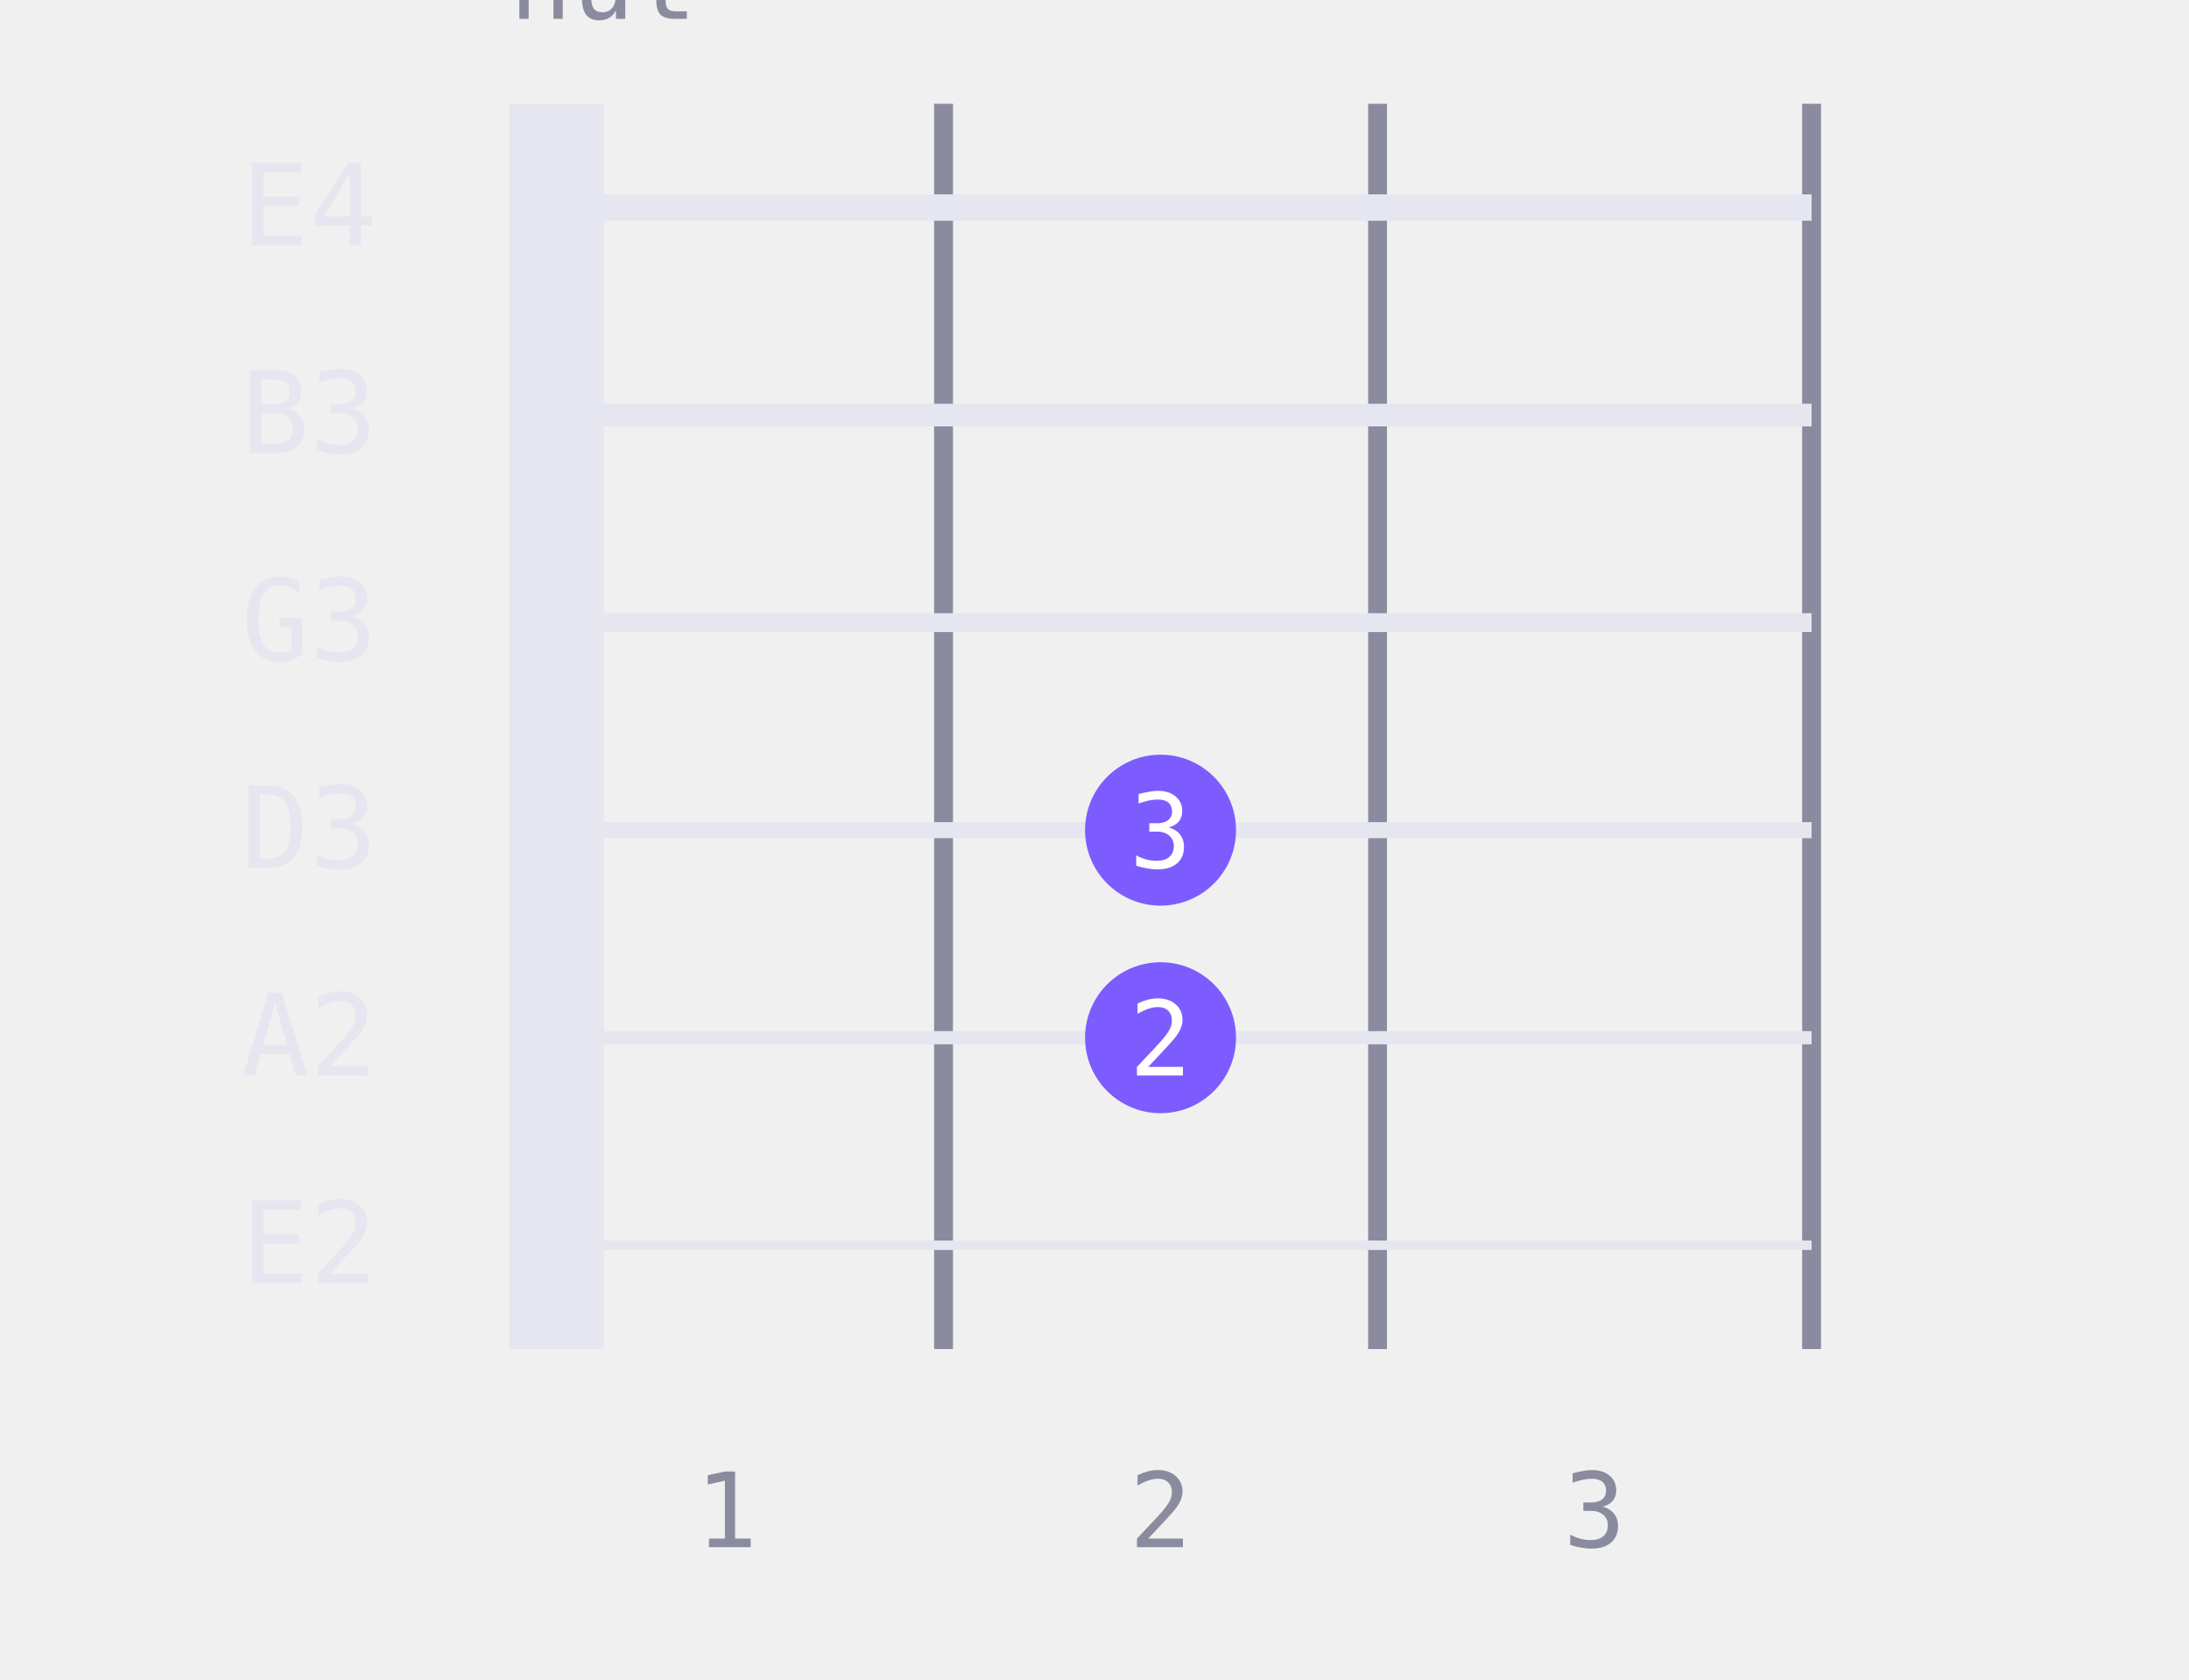
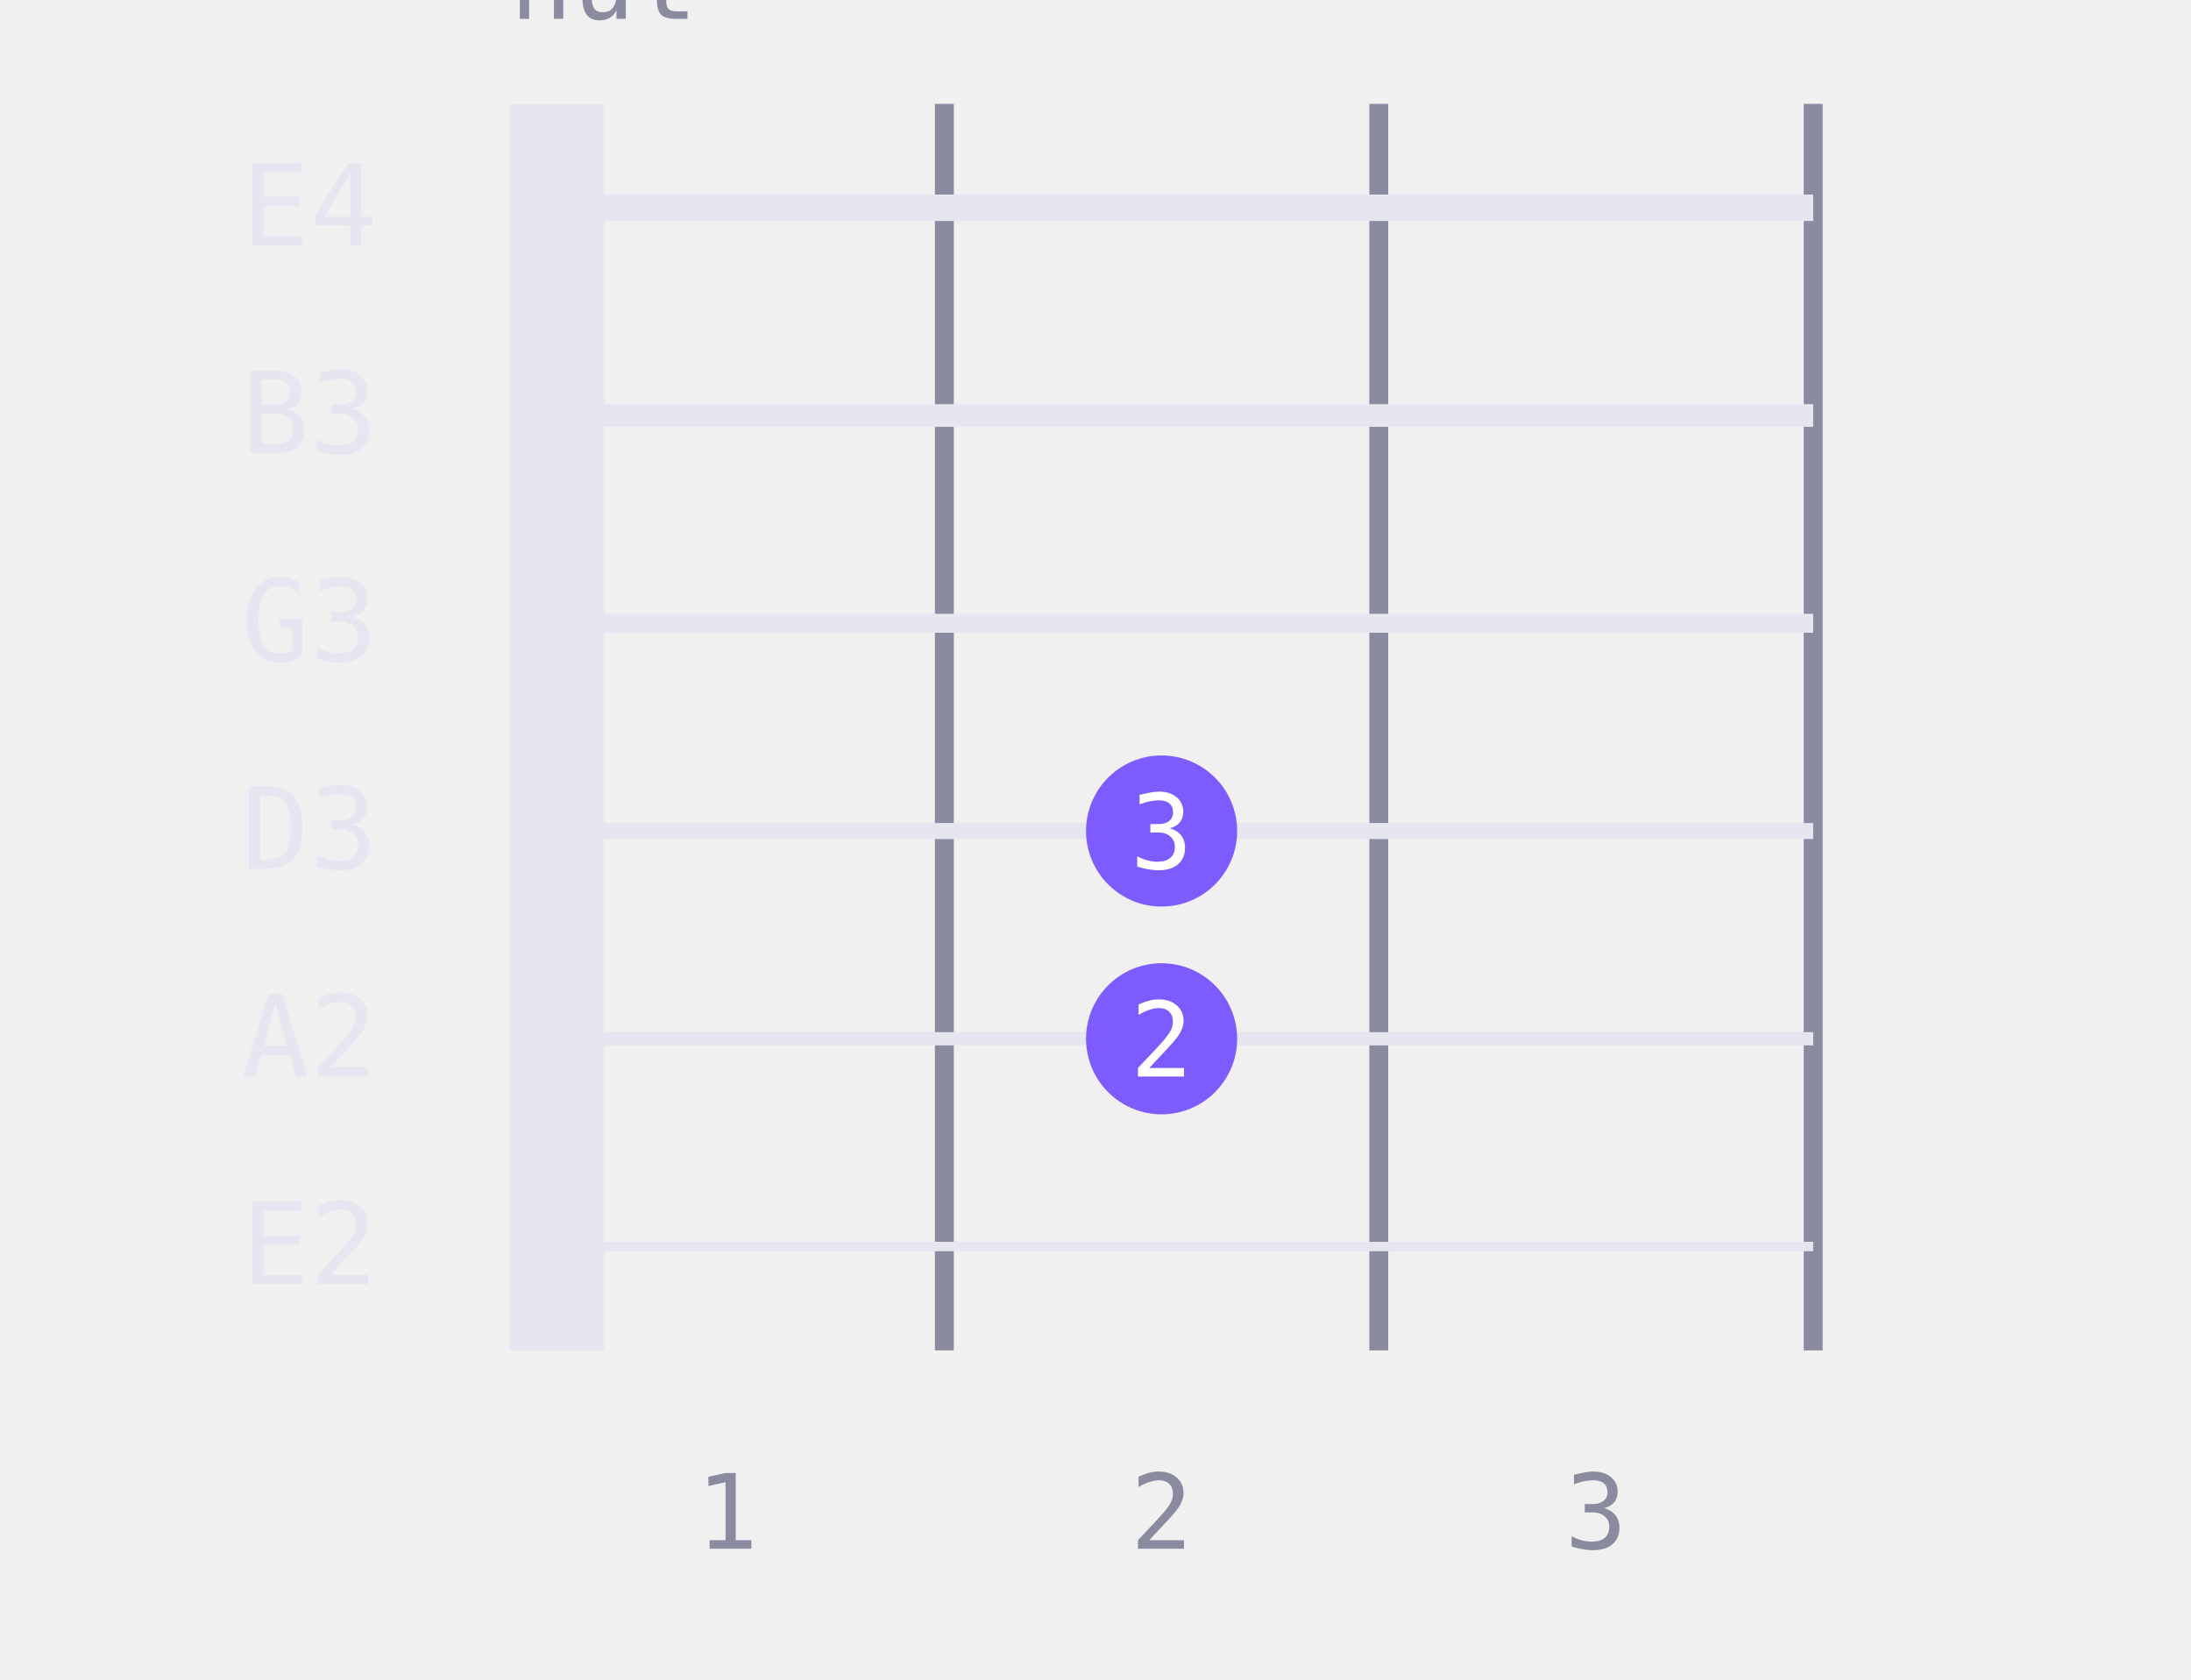
- <svg xmlns="http://www.w3.org/2000/svg" viewBox="0 0 232 178" role="img" aria-label="E minor: second fret of the A and D strings, strum all six" font-family="ui-monospace, SFMono-Regular, Menlo, monospace">
-   <rect x="54" y="11" width="10" height="132" fill="#e6e6f0" />
-   <line x1="100" y1="11" x2="100" y2="143" stroke="#8b8b9f" stroke-width="2" />
-   <text x="77.0" y="164" font-size="11" fill="#8b8b9f" text-anchor="middle">1</text>
-   <line x1="146" y1="11" x2="146" y2="143" stroke="#8b8b9f" stroke-width="2" />
-   <text x="123.0" y="164" font-size="11" fill="#8b8b9f" text-anchor="middle">2</text>
-   <line x1="192" y1="11" x2="192" y2="143" stroke="#8b8b9f" stroke-width="2" />
-   <text x="169.0" y="164" font-size="11" fill="#8b8b9f" text-anchor="middle">3</text>
-   <line x1="54" y1="22" x2="192" y2="22" stroke="#e6e6f0" stroke-width="2.8" />
-   <text x="40" y="26" font-size="12" fill="#e6e6f0" text-anchor="end">E4</text>
-   <line x1="54" y1="44" x2="192" y2="44" stroke="#e6e6f0" stroke-width="2.4" />
-   <text x="40" y="48" font-size="12" fill="#e6e6f0" text-anchor="end">B3</text>
-   <line x1="54" y1="66" x2="192" y2="66" stroke="#e6e6f0" stroke-width="2.0" />
-   <text x="40" y="70" font-size="12" fill="#e6e6f0" text-anchor="end">G3</text>
-   <line x1="54" y1="88" x2="192" y2="88" stroke="#e6e6f0" stroke-width="1.7" />
-   <text x="40" y="92" font-size="12" fill="#e6e6f0" text-anchor="end">D3</text>
-   <line x1="54" y1="110" x2="192" y2="110" stroke="#e6e6f0" stroke-width="1.4" />
-   <text x="40" y="114" font-size="12" fill="#e6e6f0" text-anchor="end">A2</text>
-   <line x1="54" y1="132" x2="192" y2="132" stroke="#e6e6f0" stroke-width="1.0" />
-   <text x="40" y="136" font-size="12" fill="#e6e6f0" text-anchor="end">E2</text>
-   <circle cx="123.0" cy="110" r="8" fill="#7c5cff" />
-   <text x="123.0" y="114" font-size="11" fill="#fff" text-anchor="middle">2</text>
-   <circle cx="123.0" cy="88" r="8" fill="#7c5cff" />
-   <text x="123.0" y="92" font-size="11" fill="#fff" text-anchor="middle">3</text>
-   <text x="54" y="2" font-size="11" fill="#8b8b9f">nut</text>
+ <svg xmlns="http://www.w3.org/2000/svg" viewBox="0 0 420 322" role="img" aria-label="E minor: second fret of the A and D strings, strum all six" font-family="ui-monospace, SFMono-Regular, Menlo, monospace">
+   <g transform="scale(1.8103)">
+     <rect x="54" y="11" width="10" height="132" fill="#e6e6f0" />
+     <line x1="100" y1="11" x2="100" y2="143" stroke="#8b8b9f" stroke-width="2" />
+     <text x="77.0" y="164" font-size="11" fill="#8b8b9f" text-anchor="middle">1</text>
+     <line x1="146" y1="11" x2="146" y2="143" stroke="#8b8b9f" stroke-width="2" />
+     <text x="123.0" y="164" font-size="11" fill="#8b8b9f" text-anchor="middle">2</text>
+     <line x1="192" y1="11" x2="192" y2="143" stroke="#8b8b9f" stroke-width="2" />
+     <text x="169.0" y="164" font-size="11" fill="#8b8b9f" text-anchor="middle">3</text>
+     <line x1="54" y1="22" x2="192" y2="22" stroke="#e6e6f0" stroke-width="2.8" />
+     <text x="40" y="26" font-size="12" fill="#e6e6f0" text-anchor="end">E4</text>
+     <line x1="54" y1="44" x2="192" y2="44" stroke="#e6e6f0" stroke-width="2.4" />
+     <text x="40" y="48" font-size="12" fill="#e6e6f0" text-anchor="end">B3</text>
+     <line x1="54" y1="66" x2="192" y2="66" stroke="#e6e6f0" stroke-width="2.0" />
+     <text x="40" y="70" font-size="12" fill="#e6e6f0" text-anchor="end">G3</text>
+     <line x1="54" y1="88" x2="192" y2="88" stroke="#e6e6f0" stroke-width="1.7" />
+     <text x="40" y="92" font-size="12" fill="#e6e6f0" text-anchor="end">D3</text>
+     <line x1="54" y1="110" x2="192" y2="110" stroke="#e6e6f0" stroke-width="1.4" />
+     <text x="40" y="114" font-size="12" fill="#e6e6f0" text-anchor="end">A2</text>
+     <line x1="54" y1="132" x2="192" y2="132" stroke="#e6e6f0" stroke-width="1.0" />
+     <text x="40" y="136" font-size="12" fill="#e6e6f0" text-anchor="end">E2</text>
+     <circle cx="123.0" cy="110" r="8" fill="#7c5cff" />
+     <text x="123.0" y="114" font-size="11" fill="#fff" text-anchor="middle">2</text>
+     <circle cx="123.0" cy="88" r="8" fill="#7c5cff" />
+     <text x="123.0" y="92" font-size="11" fill="#fff" text-anchor="middle">3</text>
+     <text x="54" y="2" font-size="11" fill="#8b8b9f">nut</text>
+   </g>
</svg>
